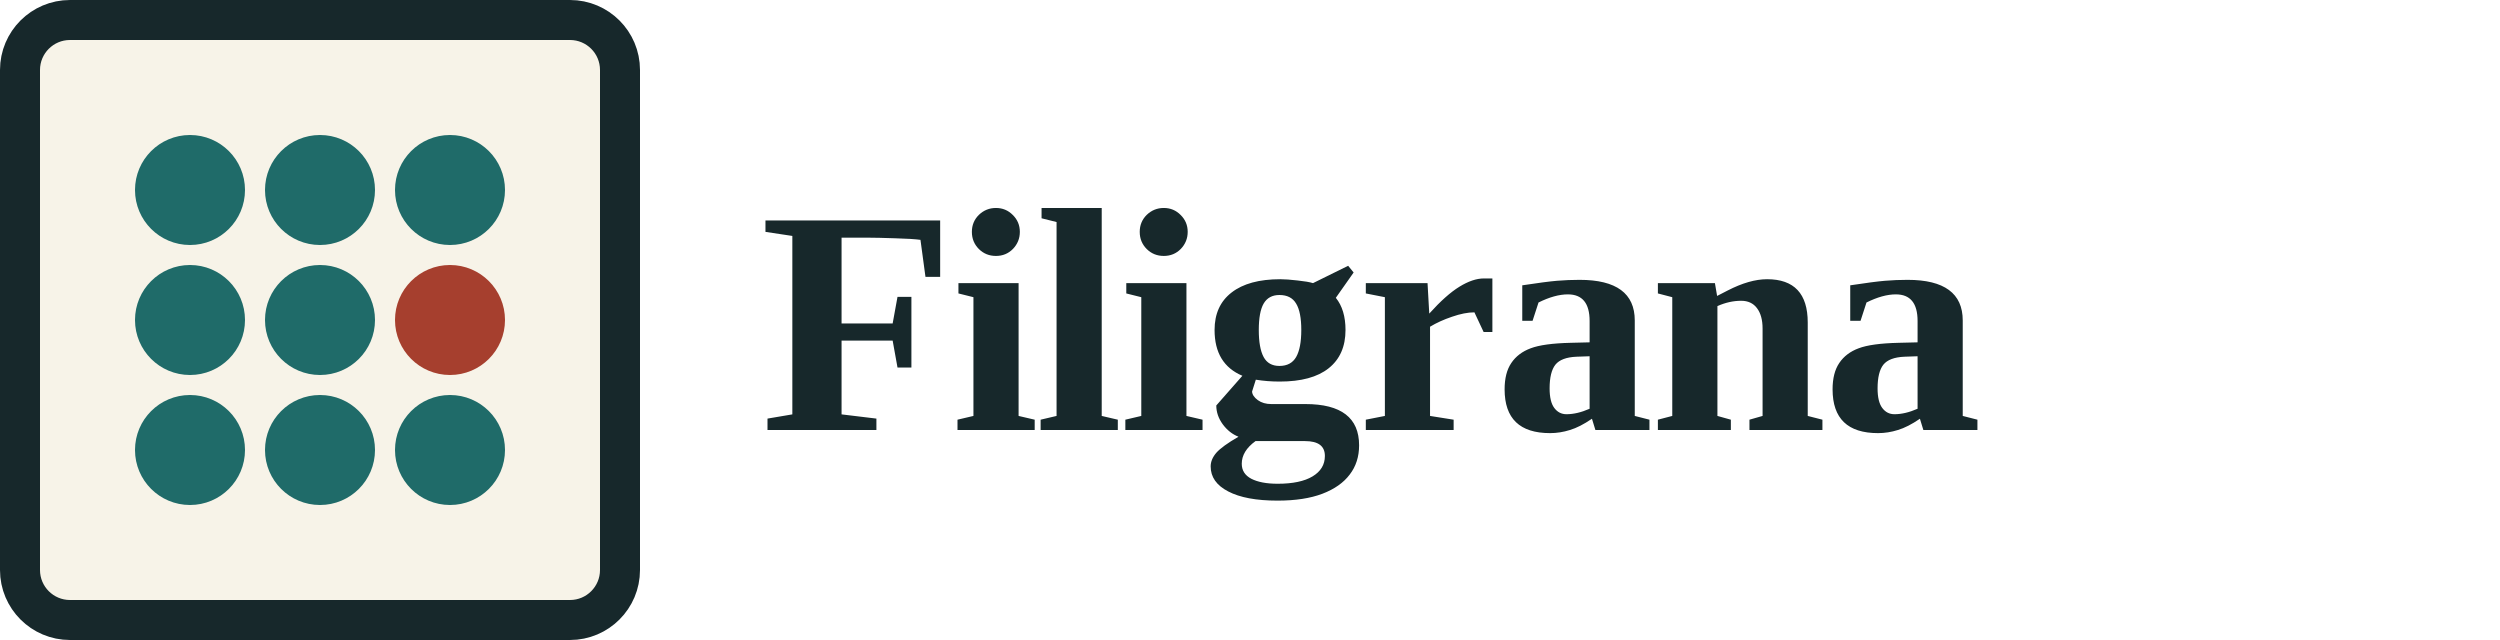
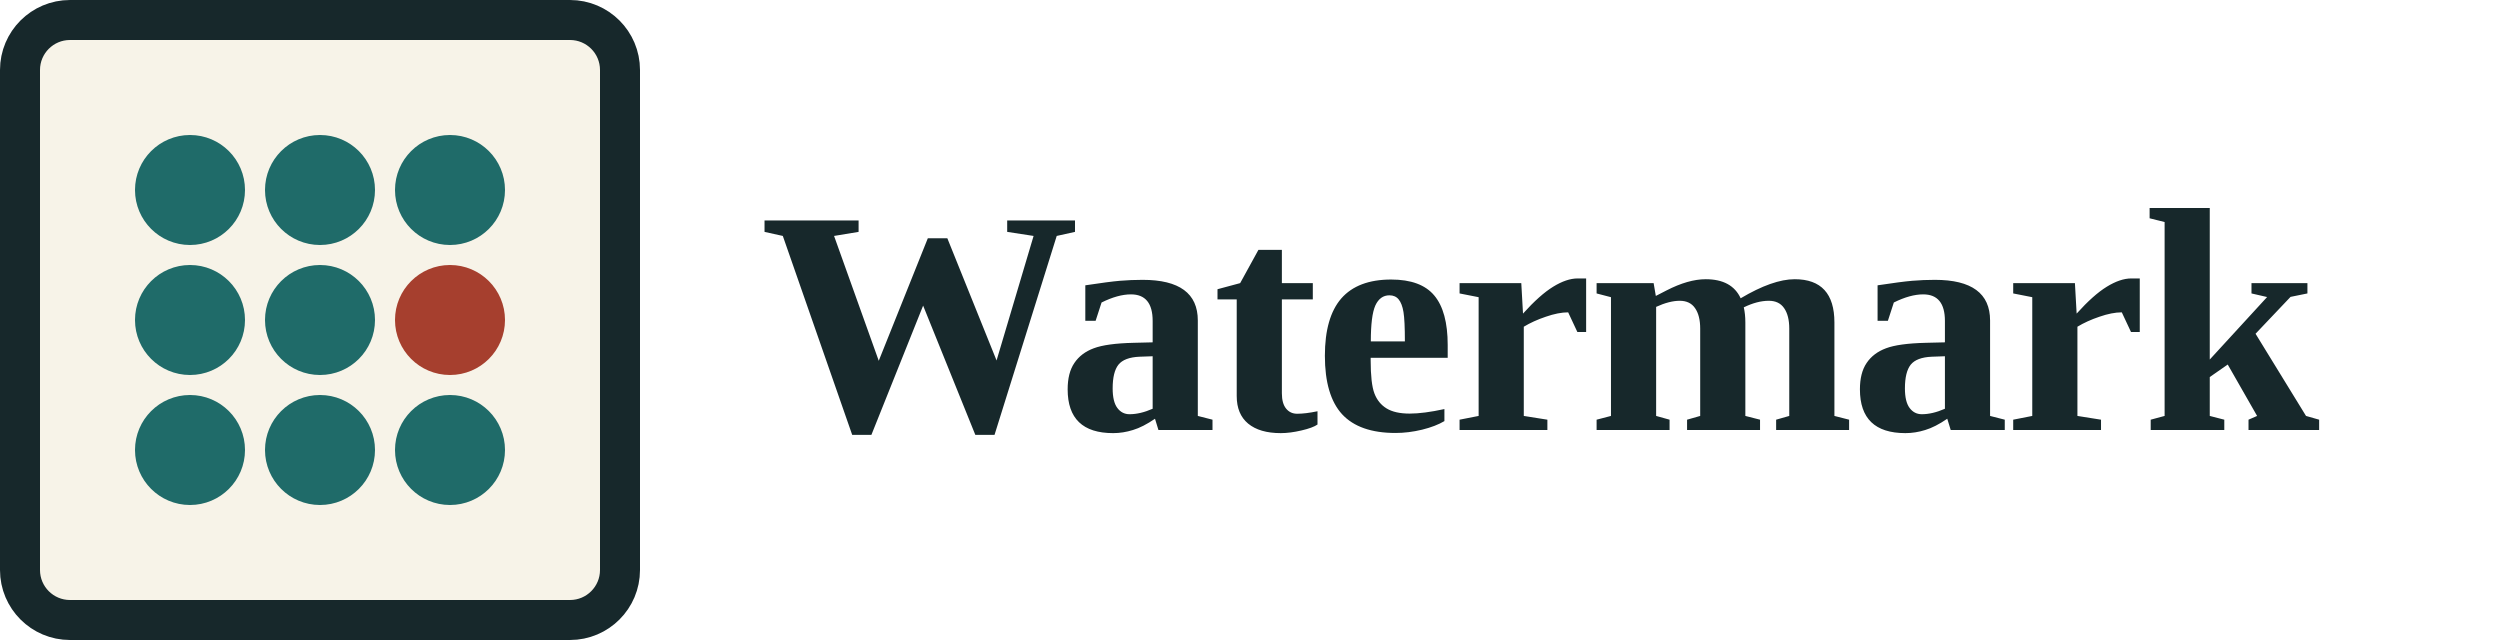
- <svg xmlns="http://www.w3.org/2000/svg" viewBox="0 0 250 64" role="img" aria-label="Filigrana">
+ <svg xmlns="http://www.w3.org/2000/svg" viewBox="0 0 250 64" role="img" aria-label="Watermark">
  <rect x="2" y="2" width="60" height="60" rx="5" fill="#F7F3E8" stroke="#17282B" stroke-width="4" />
  <g fill="#1F6B69">
    <circle cx="19" cy="19" r="5.5" />
    <circle cx="32" cy="19" r="5.5" />
    <circle cx="45" cy="19" r="5.5" />
    <circle cx="19" cy="32" r="5.5" />
    <circle cx="32" cy="32" r="5.5" />
    <circle cx="19" cy="45" r="5.5" />
    <circle cx="32" cy="45" r="5.5" />
    <circle cx="45" cy="45" r="5.5" />
  </g>
  <circle cx="45" cy="32" r="5.5" fill="#A63F2E" />
-   <text x="76" y="43" font-family="Georgia, 'Times New Roman', serif" font-size="32" font-weight="700" fill="#17282B" letter-spacing="-0.5">Filigrana</text>
+   <text x="76" y="43" font-family="Georgia, 'Times New Roman', serif" font-size="32" font-weight="700" fill="#17282B" letter-spacing="-0.5">Watermark</text>
</svg>
